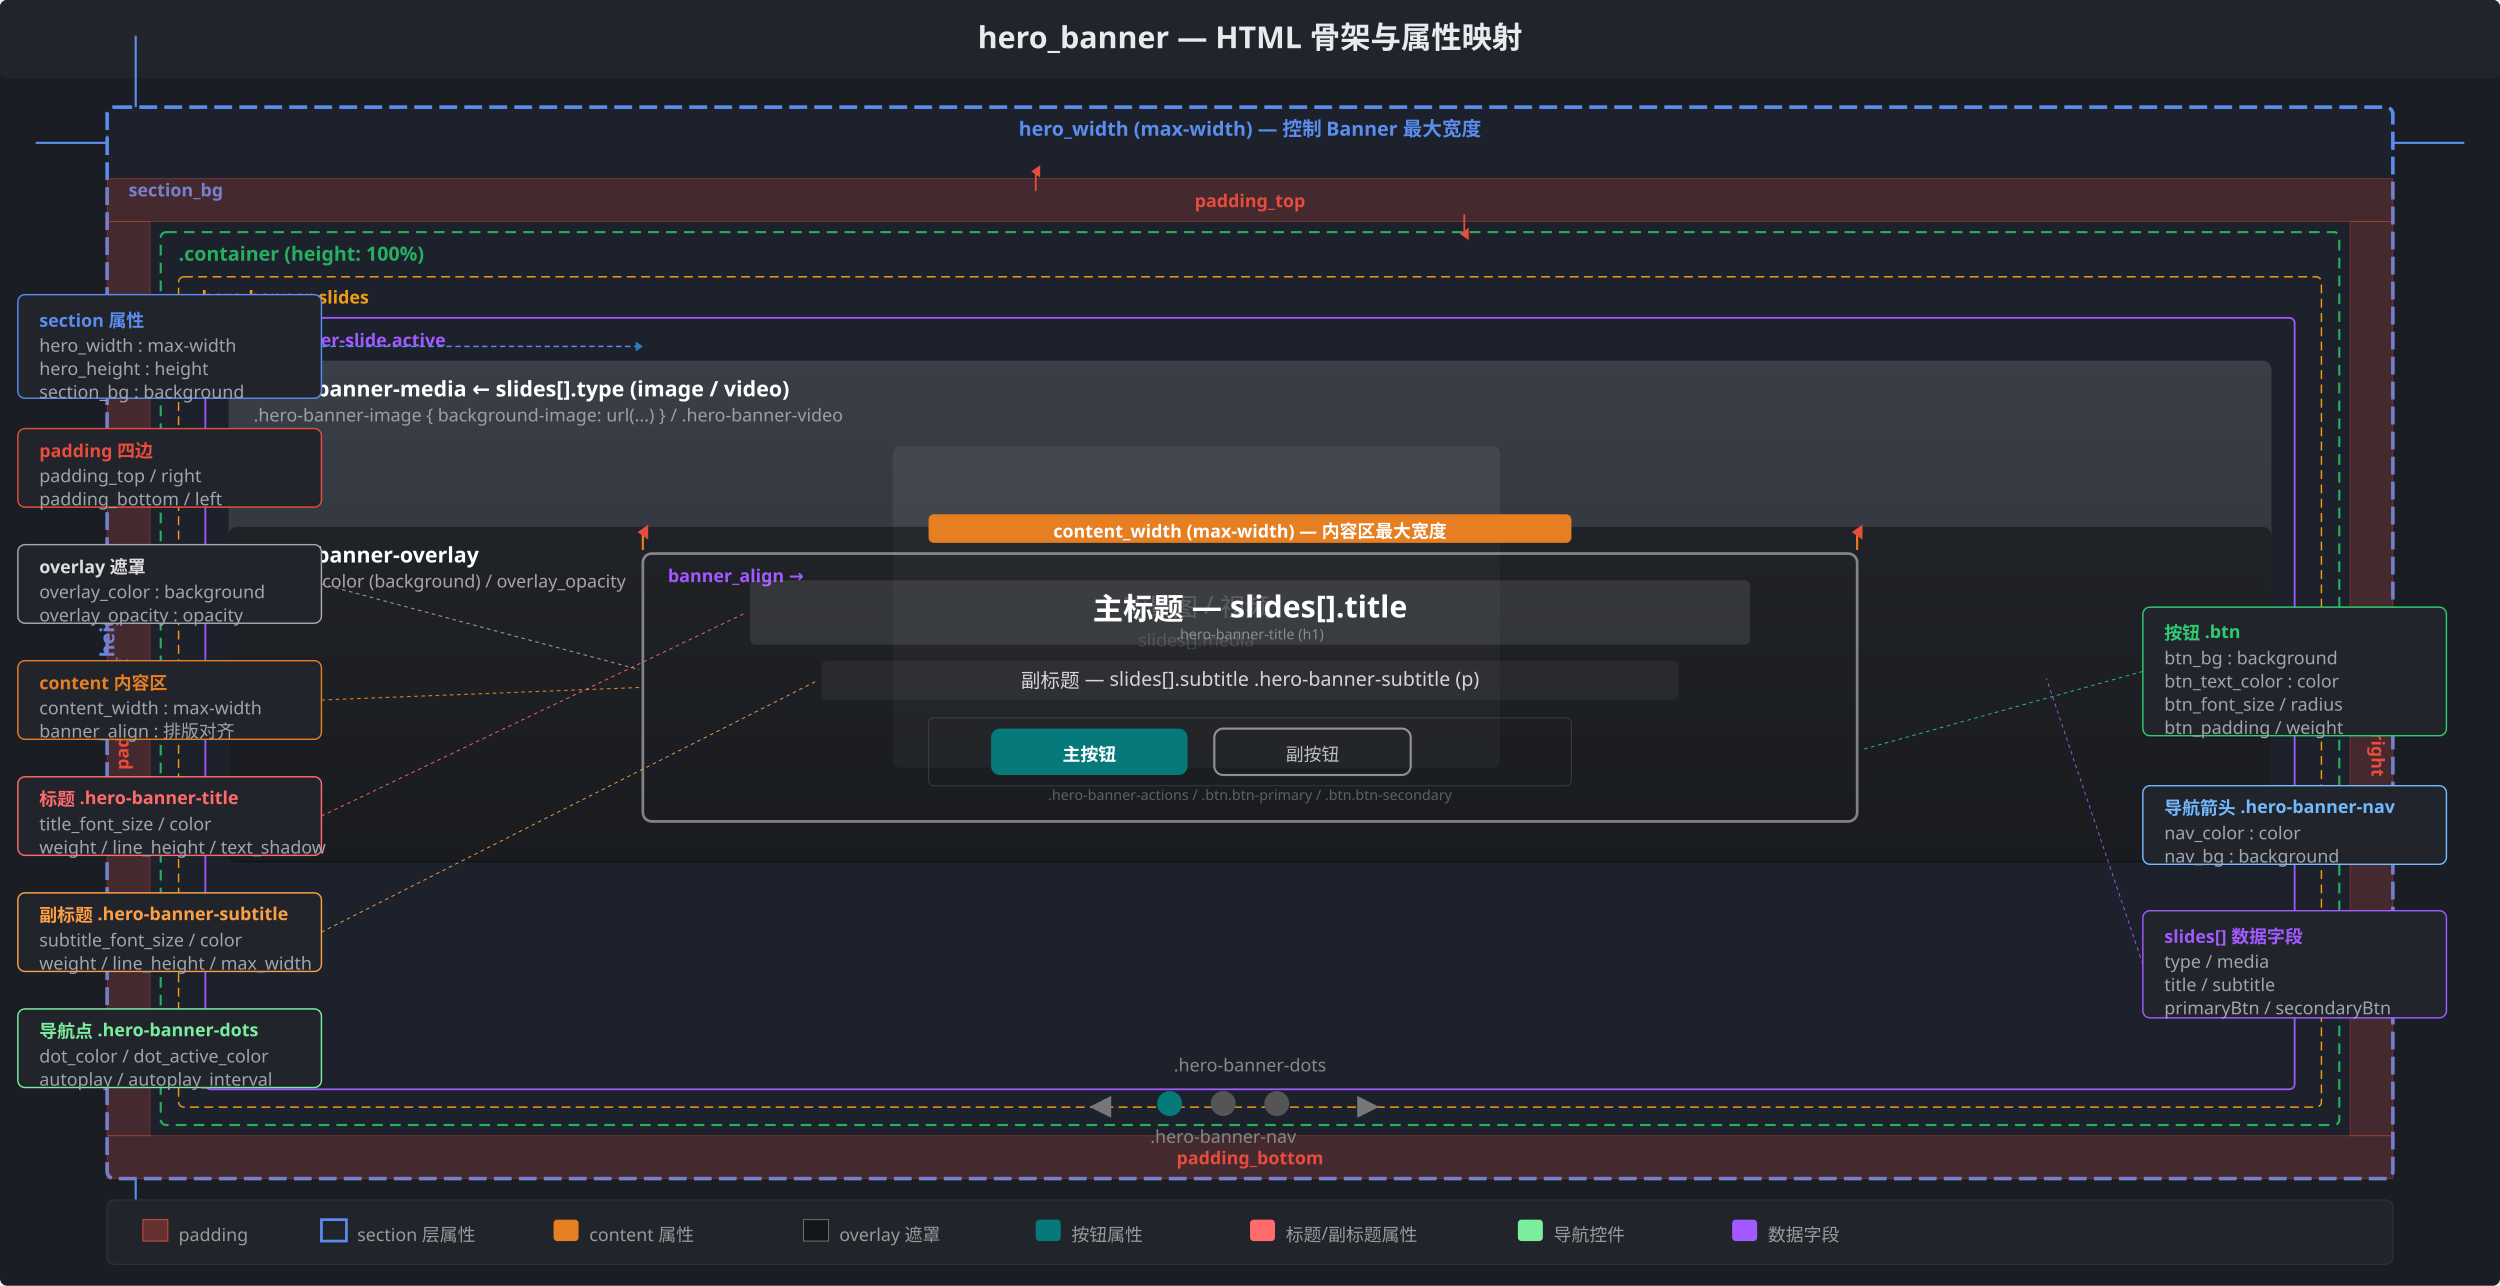
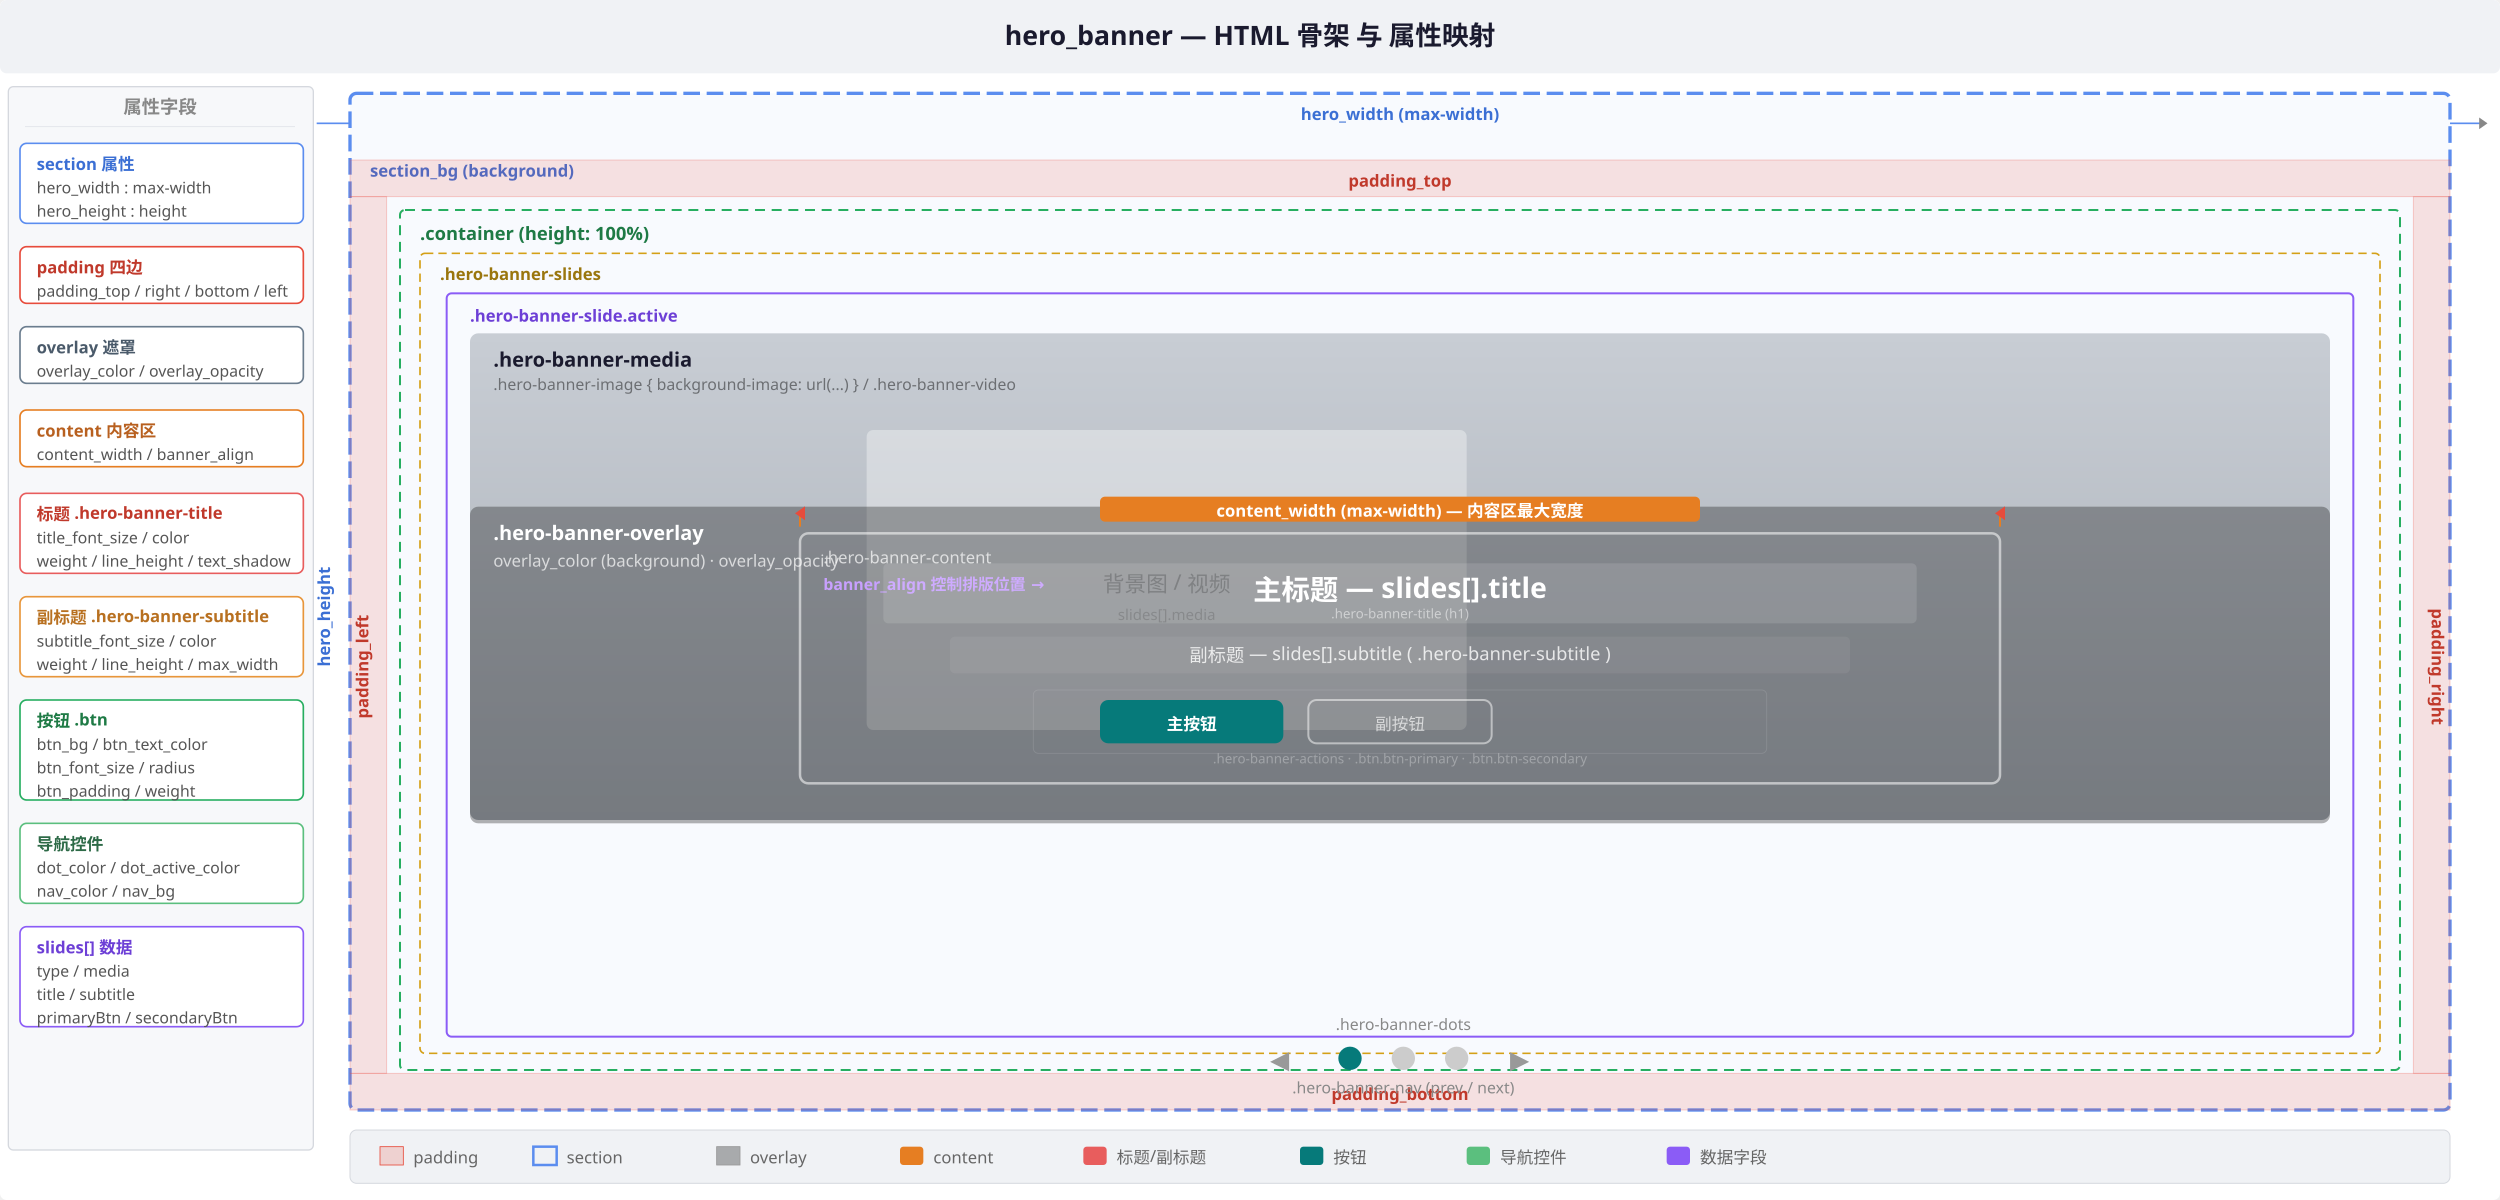
- <svg xmlns="http://www.w3.org/2000/svg" viewBox="0 0 1400 720" width="1400" height="720">
+ <svg xmlns="http://www.w3.org/2000/svg" viewBox="0 0 1500 720" width="1500" height="720">
  <defs>
    <marker id="aD" markerWidth="7" markerHeight="7" refX="3.5" refY="3.5" orient="auto">
      <path d="M0,1 L3.5,6 L7,1" fill="#e74c3c" />
    </marker>
    <marker id="aU" markerWidth="7" markerHeight="7" refX="3.5" refY="3.5" orient="auto">
      <path d="M0,6 L3.5,1 L7,6" fill="#e74c3c" />
    </marker>
-     <marker id="aL" markerWidth="7" markerHeight="7" refX="3.5" refY="3.5" orient="auto">
-       <path d="M6,0 L1,3.5 L6,7" fill="#e74c3c" />
+     <marker id="aR" markerWidth="7" markerHeight="7" refX="3.5" refY="3.5" orient="auto">
+       <path d="M1,0 L6,3.5 L1,7" fill="#888" />
    </marker>
-     <marker id="aR" markerWidth="7" markerHeight="7" refX="3.5" refY="3.5" orient="auto">
-       <path d="M1,0 L6,3.5 L1,7" fill="#e74c3c" />
-     </marker>
-     <marker id="aRb" markerWidth="7" markerHeight="7" refX="3.5" refY="3.5" orient="auto">
-       <path d="M1,0 L6,3.5 L1,7" fill="#2980b9" />
-     </marker>
-     <marker id="aLb" markerWidth="7" markerHeight="7" refX="3.5" refY="3.5" orient="auto">
-       <path d="M6,0 L1,3.5 L6,7" fill="#2980b9" />
-     </marker>
-     <linearGradient id="bgGrad" x1="0" y1="0" x2="0" y2="1">
-       <stop offset="0%" stop-color="#3a3f47" />
-       <stop offset="100%" stop-color="#2a2d34" />
+     <linearGradient id="mediaGrad" x1="0" y1="0" x2="0" y2="1">
+       <stop offset="0%" stop-color="#c8cdd4" />
+       <stop offset="100%" stop-color="#a8aeb6" />
    </linearGradient>
  </defs>
  <style>
    text { font-family: "Microsoft YaHei","PingFang SC",sans-serif; }
-     .t { font-size: 12px; fill: #c0c4cc; }
-     .b { font-weight: bold; }
-     .w { fill: #fff; }
-     .s { font-size: 10px; }
  </style>
-   <rect x="0" y="0" width="1400" height="720" fill="#1a1d23" rx="4" />
-   <rect x="0" y="0" width="1400" height="44" fill="#21242b" rx="4" />
-   <text x="700" y="27" text-anchor="middle" font-size="17" font-weight="bold" fill="#e8eaed">hero_banner — HTML 骨架与属性映射</text>
-   <rect x="60" y="60" width="1280" height="600" fill="none" stroke="#5b8def" stroke-width="2" stroke-dasharray="10 4" rx="4" />
-   <rect x="60" y="60" width="1280" height="600" fill="rgba(91,141,239,0.04)" rx="4" />
-   <line x1="60" y1="80" x2="20" y2="80" stroke="#5b8def" stroke-width="1.2" />
-   <line x1="1340" y1="80" x2="1380" y2="80" stroke="#5b8def" stroke-width="1.2" />
-   <line x1="60" y1="76" x2="60" y2="84" stroke="#5b8def" stroke-width="1.2" />
-   <line x1="1340" y1="76" x2="1340" y2="84" stroke="#5b8def" stroke-width="1.2" />
-   <text x="700" y="76" text-anchor="middle" font-size="11" fill="#5b8def" font-weight="bold">hero_width (max-width) — 控制 Banner 最大宽度</text>
-   <line x1="76" y1="60" x2="76" y2="20" stroke="#5b8def" stroke-width="1.2" />
-   <line x1="76" y1="660" x2="76" y2="700" stroke="#5b8def" stroke-width="1.2" />
-   <text x="64" y="365" text-anchor="middle" font-size="11" fill="#5b8def" font-weight="bold" transform="rotate(-90, 64, 365)">hero_height</text>
-   <text x="72" y="110" font-size="10" fill="#5b8def" font-weight="bold">section_bg</text>
-   <rect x="60" y="100" width="1280" height="24" fill="rgba(231,76,60,0.2)" stroke="rgba(231,76,60,0.4)" stroke-width="0.5" />
-   <text x="700" y="116" text-anchor="middle" font-size="10" fill="#e74c3c" font-weight="bold">padding_top</text>
-   <line x1="580" y1="107" x2="580" y2="96" stroke="#e74c3c" stroke-width="1" marker-end="url(#aU)" />
-   <line x1="820" y1="120" x2="820" y2="131" stroke="#e74c3c" stroke-width="1" marker-end="url(#aD)" />
-   <rect x="60" y="636" width="1280" height="24" fill="rgba(231,76,60,0.2)" stroke="rgba(231,76,60,0.4)" stroke-width="0.5" />
-   <text x="700" y="652" text-anchor="middle" font-size="10" fill="#e74c3c" font-weight="bold">padding_bottom</text>
-   <rect x="60" y="124" width="24" height="512" fill="rgba(231,76,60,0.2)" stroke="rgba(231,76,60,0.4)" stroke-width="0.5" />
-   <text x="72" y="400" text-anchor="middle" font-size="10" fill="#e74c3c" font-weight="bold" transform="rotate(-90, 72, 400)">padding_left</text>
-   <rect x="1316" y="124" width="24" height="512" fill="rgba(231,76,60,0.2)" stroke="rgba(231,76,60,0.4)" stroke-width="0.5" />
-   <text x="1328" y="400" text-anchor="middle" font-size="10" fill="#e74c3c" font-weight="bold" transform="rotate(90, 1328, 400)">padding_right</text>
-   <rect x="90" y="130" width="1220" height="500" fill="none" stroke="#27ae60" stroke-width="1.2" stroke-dasharray="6 4" rx="3" />
-   <text x="100" y="146" font-size="11" fill="#27ae60" font-weight="bold">.container (height: 100%)</text>
-   <rect x="100" y="155" width="1200" height="465" fill="none" stroke="#f39c12" stroke-width="0.8" stroke-dasharray="5 3" rx="3" />
-   <text x="110" y="170" class="s" fill="#f39c12" font-weight="bold">.hero-banner-slides</text>
-   <rect x="115" y="178" width="1170" height="432" fill="none" stroke="#a259ff" stroke-width="1" rx="3" />
-   <text x="125" y="194" class="s" fill="#a259ff" font-weight="bold">.hero-banner-slide.active</text>
-   <rect x="128" y="202" width="1144" height="280" fill="url(#bgGrad)" rx="5" />
-   <text x="142" y="222" font-size="12" fill="#fff" font-weight="bold">.hero-banner-media    ← slides[].type (image / video)</text>
-   <text x="142" y="236" class="s" fill="rgba(255,255,255,0.5)">.hero-banner-image { background-image: url(...) }  /  .hero-banner-video</text>
-   <rect x="500" y="250" width="340" height="180" fill="rgba(255,255,255,0.06)" rx="4" />
-   <text x="670" y="345" text-anchor="middle" font-size="14" fill="rgba(255,255,255,0.35)">背景图 / 视频</text>
-   <text x="670" y="362" text-anchor="middle" class="s" fill="rgba(255,255,255,0.25)">slides[].media</text>
-   <rect x="128" y="295" width="1144" height="188" fill="rgba(0,0,0,0.4)" rx="5" />
-   <text x="142" y="315" font-size="12" fill="#fff" font-weight="bold">.hero-banner-overlay</text>
-   <text x="142" y="329" class="s" fill="rgba(255,255,255,0.6)">overlay_color (background) / overlay_opacity</text>
-   <rect x="360" y="310" width="680" height="150" fill="none" stroke="rgba(255,255,255,0.45)" stroke-width="1.5" rx="5" />
-   <line x1="360" y1="308" x2="360" y2="298" stroke="#e67e22" stroke-width="1.2" marker-end="url(#aU)" />
-   <line x1="1040" y1="308" x2="1040" y2="298" stroke="#e67e22" stroke-width="1.2" marker-end="url(#aU)" />
-   <rect x="520" y="288" width="360" height="16" fill="#e67e22" rx="3" />
-   <text x="700" y="301" text-anchor="middle" class="s" fill="#fff" font-weight="bold">content_width (max-width) — 内容区最大宽度</text>
-   <text x="374" y="326" font-size="10" fill="#a259ff" font-weight="bold">banner_align →</text>
-   <rect x="420" y="325" width="560" height="36" fill="rgba(255,255,255,0.1)" rx="3" />
-   <text x="700" y="347" text-anchor="middle" font-size="17" fill="#fff" font-weight="bold">主标题 — slides[].title</text>
-   <text x="700" y="358" text-anchor="middle" font-size="8" fill="rgba(255,255,255,0.4)">.hero-banner-title (h1)</text>
-   <rect x="460" y="370" width="480" height="22" fill="rgba(255,255,255,0.05)" rx="3" />
-   <text x="700" y="385" text-anchor="middle" font-size="11" fill="rgba(255,255,255,0.8)">副标题 — slides[].subtitle  .hero-banner-subtitle (p)</text>
-   <rect x="520" y="402" width="360" height="38" fill="none" stroke="rgba(255,255,255,0.12)" stroke-width="0.6" rx="3" />
-   <rect x="555" y="408" width="110" height="26" fill="#067a7a" rx="5" />
-   <text x="610" y="426" text-anchor="middle" font-size="10" fill="#fff" font-weight="bold">主按钮</text>
-   <rect x="680" y="408" width="110" height="26" fill="none" stroke="rgba(255,255,255,0.5)" stroke-width="1.2" rx="5" />
-   <text x="735" y="426" text-anchor="middle" font-size="10" fill="rgba(255,255,255,0.7)">副按钮</text>
-   <text x="700" y="448" text-anchor="middle" font-size="8" fill="rgba(255,255,255,0.3)">.hero-banner-actions  /  .btn.btn-primary  /  .btn.btn-secondary</text>
-   <rect x="10" y="165" width="170" height="58" fill="#21242b" stroke="#5b8def" stroke-width="0.8" rx="4" />
-   <text x="22" y="183" class="s" fill="#5b8def" font-weight="bold">section 属性</text>
-   <text x="22" y="197" class="s" fill="#a0a4ac">hero_width : max-width</text>
-   <text x="22" y="210" class="s" fill="#a0a4ac">hero_height : height</text>
-   <text x="22" y="223" class="s" fill="#a0a4ac">section_bg : background</text>
-   <line x1="180" y1="194" x2="358" y2="194" stroke="#5b8def" stroke-width="0.8" stroke-dasharray="3 2" marker-end="url(#aRb)" />
-   <rect x="10" y="240" width="170" height="44" fill="#21242b" stroke="#e74c3c" stroke-width="0.8" rx="4" />
-   <text x="22" y="256" class="s" fill="#e74c3c" font-weight="bold">padding 四边</text>
-   <text x="22" y="270" class="s" fill="#a0a4ac">padding_top / right</text>
-   <text x="22" y="283" class="s" fill="#a0a4ac">padding_bottom / left</text>
-   <rect x="10" y="305" width="170" height="44" fill="#21242b" stroke="#aaa" stroke-width="0.8" rx="4" />
-   <text x="22" y="321" class="s" fill="#ddd" font-weight="bold">overlay 遮罩</text>
-   <text x="22" y="335" class="s" fill="#a0a4ac">overlay_color : background</text>
-   <text x="22" y="348" class="s" fill="#a0a4ac">overlay_opacity : opacity</text>
-   <line x1="180" y1="327" x2="358" y2="375" stroke="#999" stroke-width="0.6" stroke-dasharray="2 2" />
-   <rect x="10" y="370" width="170" height="44" fill="#21242b" stroke="#e67e22" stroke-width="0.8" rx="4" />
-   <text x="22" y="386" class="s" fill="#e67e22" font-weight="bold">content 内容区</text>
-   <text x="22" y="400" class="s" fill="#a0a4ac">content_width : max-width</text>
-   <text x="22" y="413" class="s" fill="#a0a4ac">banner_align : 排版对齐</text>
-   <line x1="180" y1="392" x2="358" y2="385" stroke="#e67e22" stroke-width="0.6" stroke-dasharray="2 2" />
-   <rect x="10" y="435" width="170" height="44" fill="#21242b" stroke="#ff6b6b" stroke-width="0.8" rx="4" />
-   <text x="22" y="451" class="s" fill="#ff6b6b" font-weight="bold">标题 .hero-banner-title</text>
-   <text x="22" y="465" class="s" fill="#a0a4ac">title_font_size / color</text>
-   <text x="22" y="478" class="s" fill="#a0a4ac">weight / line_height / text_shadow</text>
-   <line x1="180" y1="457" x2="418" y2="343" stroke="#ff6b6b" stroke-width="0.5" stroke-dasharray="2 2" />
-   <rect x="10" y="500" width="170" height="44" fill="#21242b" stroke="#ff9f43" stroke-width="0.8" rx="4" />
-   <text x="22" y="516" class="s" fill="#ff9f43" font-weight="bold">副标题 .hero-banner-subtitle</text>
-   <text x="22" y="530" class="s" fill="#a0a4ac">subtitle_font_size / color</text>
-   <text x="22" y="543" class="s" fill="#a0a4ac">weight / line_height / max_width</text>
-   <line x1="180" y1="522" x2="458" y2="381" stroke="#ff9f43" stroke-width="0.5" stroke-dasharray="2 2" />
-   <rect x="10" y="565" width="170" height="44" fill="#21242b" stroke="#7bed9f" stroke-width="0.8" rx="4" />
-   <text x="22" y="581" class="s" fill="#7bed9f" font-weight="bold">导航点 .hero-banner-dots</text>
-   <text x="22" y="595" class="s" fill="#a0a4ac">dot_color / dot_active_color</text>
-   <text x="22" y="608" class="s" fill="#a0a4ac">autoplay / autoplay_interval</text>
-   <rect x="1200" y="340" width="170" height="72" fill="#21242b" stroke="#2ecc71" stroke-width="0.8" rx="4" />
-   <text x="1212" y="358" class="s" fill="#2ecc71" font-weight="bold">按钮 .btn</text>
-   <text x="1212" y="372" class="s" fill="#a0a4ac">btn_bg : background</text>
-   <text x="1212" y="385" class="s" fill="#a0a4ac">btn_text_color : color</text>
-   <text x="1212" y="398" class="s" fill="#a0a4ac">btn_font_size / radius</text>
-   <text x="1212" y="411" class="s" fill="#a0a4ac">btn_padding / weight</text>
-   <line x1="1200" y1="376" x2="1042" y2="420" stroke="#2ecc71" stroke-width="0.5" stroke-dasharray="2 2" />
-   <rect x="1200" y="440" width="170" height="44" fill="#21242b" stroke="#74b9ff" stroke-width="0.8" rx="4" />
-   <text x="1212" y="456" class="s" fill="#74b9ff" font-weight="bold">导航箭头 .hero-banner-nav</text>
-   <text x="1212" y="470" class="s" fill="#a0a4ac">nav_color : color</text>
-   <text x="1212" y="483" class="s" fill="#a0a4ac">nav_bg : background</text>
-   <rect x="1200" y="510" width="170" height="60" fill="#21242b" stroke="#a259ff" stroke-width="0.8" rx="4" />
-   <text x="1212" y="528" class="s" fill="#a259ff" font-weight="bold">slides[] 数据字段</text>
-   <text x="1212" y="542" class="s" fill="#a0a4ac">type / media</text>
-   <text x="1212" y="555" class="s" fill="#a0a4ac">title / subtitle</text>
-   <text x="1212" y="568" class="s" fill="#a0a4ac">primaryBtn / secondaryBtn</text>
-   <line x1="1200" y1="540" x2="1146" y2="380" stroke="#a259ff" stroke-width="0.5" stroke-dasharray="2 2" />
-   <circle cx="655" cy="618" r="7" fill="#067a7a" />
-   <circle cx="685" cy="618" r="7" fill="#555" />
-   <circle cx="715" cy="618" r="7" fill="#555" />
-   <text x="700" y="600" text-anchor="middle" class="s" fill="#888">.hero-banner-dots</text>
-   <text x="610" y="624" font-size="16" fill="#777">◀</text>
-   <text x="760" y="624" font-size="16" fill="#777">▶</text>
-   <text x="685" y="640" text-anchor="middle" class="s" fill="#888">.hero-banner-nav</text>
-   <rect x="60" y="672" width="1280" height="36" fill="#21242b" stroke="#333" stroke-width="0.6" rx="4" />
-   <rect x="80" y="683" width="14" height="12" fill="rgba(231,76,60,0.35)" stroke="#e74c3c" stroke-width="0.5" />
-   <text x="100" y="695" class="s" fill="#999">padding</text>
-   <rect x="180" y="683" width="14" height="12" fill="none" stroke="#5b8def" stroke-width="1.5" />
-   <text x="200" y="695" class="s" fill="#999">section 层属性</text>
-   <rect x="310" y="683" width="14" height="12" fill="#e67e22" rx="2" />
-   <text x="330" y="695" class="s" fill="#999">content 属性</text>
-   <rect x="450" y="683" width="14" height="12" fill="rgba(0,0,0,0.4)" stroke="#777" stroke-width="0.5" />
-   <text x="470" y="695" class="s" fill="#999">overlay 遮罩</text>
-   <rect x="580" y="683" width="14" height="12" fill="#067a7a" rx="2" />
-   <text x="600" y="695" class="s" fill="#999">按钮属性</text>
-   <rect x="700" y="683" width="14" height="12" fill="#ff6b6b" rx="2" />
-   <text x="720" y="695" class="s" fill="#999">标题/副标题属性</text>
-   <rect x="850" y="683" width="14" height="12" fill="#7bed9f" rx="2" />
-   <text x="870" y="695" class="s" fill="#999">导航控件</text>
-   <rect x="970" y="683" width="14" height="12" fill="#a259ff" rx="2" />
-   <text x="990" y="695" class="s" fill="#999">数据字段</text>
+   <rect x="0" y="0" width="1500" height="720" fill="#ffffff" rx="4" />
+   <rect x="0" y="0" width="1500" height="44" fill="#f0f2f5" rx="4" />
+   <text x="750" y="27" text-anchor="middle" font-size="16" font-weight="bold" fill="#1a1a2e">hero_banner — HTML 骨架 与 属性映射</text>
+   <rect x="5" y="52" width="183" height="638" fill="#f7f8fa" stroke="#d5d8de" stroke-width="0.8" rx="3" />
+   <text x="96" y="68" text-anchor="middle" font-size="11" fill="#888" font-weight="bold">属性字段</text>
+   <line x1="15" y1="76" x2="177" y2="76" stroke="#e0e3e8" stroke-width="0.5" />
+   <rect x="12" y="86" width="170" height="48" fill="#fff" stroke="#5b8def" stroke-width="1" rx="4" />
+   <text x="22" y="102" font-size="10" fill="#3b6fd4" font-weight="bold">section 属性</text>
+   <text x="22" y="116" font-size="9.5" fill="#555">hero_width : max-width</text>
+   <text x="22" y="130" font-size="9.5" fill="#555">hero_height : height</text>
+   <rect x="12" y="148" width="170" height="34" fill="#fff" stroke="#e74c3c" stroke-width="1" rx="4" />
+   <text x="22" y="164" font-size="10" fill="#c0392b" font-weight="bold">padding 四边</text>
+   <text x="22" y="178" font-size="9.5" fill="#555">padding_top / right / bottom / left</text>
+   <rect x="12" y="196" width="170" height="34" fill="#fff" stroke="#6b7d8e" stroke-width="1" rx="4" />
+   <text x="22" y="212" font-size="10" fill="#4a5a6a" font-weight="bold">overlay 遮罩</text>
+   <text x="22" y="226" font-size="9.5" fill="#555">overlay_color / overlay_opacity</text>
+   <rect x="12" y="246" width="170" height="34" fill="#fff" stroke="#e67e22" stroke-width="1" rx="4" />
+   <text x="22" y="262" font-size="10" fill="#b8601f" font-weight="bold">content 内容区</text>
+   <text x="22" y="276" font-size="9.5" fill="#555">content_width / banner_align</text>
+   <rect x="12" y="296" width="170" height="48" fill="#fff" stroke="#e85d5d" stroke-width="1" rx="4" />
+   <text x="22" y="312" font-size="10" fill="#c0392b" font-weight="bold">标题 .hero-banner-title</text>
+   <text x="22" y="326" font-size="9.5" fill="#555">title_font_size / color</text>
+   <text x="22" y="340" font-size="9.5" fill="#555">weight / line_height / text_shadow</text>
+   <rect x="12" y="358" width="170" height="48" fill="#fff" stroke="#e8963b" stroke-width="1" rx="4" />
+   <text x="22" y="374" font-size="10" fill="#b87020" font-weight="bold">副标题 .hero-banner-subtitle</text>
+   <text x="22" y="388" font-size="9.5" fill="#555">subtitle_font_size / color</text>
+   <text x="22" y="402" font-size="9.5" fill="#555">weight / line_height / max_width</text>
+   <rect x="12" y="420" width="170" height="60" fill="#fff" stroke="#27ae60" stroke-width="1" rx="4" />
+   <text x="22" y="436" font-size="10" fill="#1e7a45" font-weight="bold">按钮 .btn</text>
+   <text x="22" y="450" font-size="9.5" fill="#555">btn_bg / btn_text_color</text>
+   <text x="22" y="464" font-size="9.5" fill="#555">btn_font_size / radius</text>
+   <text x="22" y="478" font-size="9.5" fill="#555">btn_padding / weight</text>
+   <rect x="12" y="494" width="170" height="48" fill="#fff" stroke="#5bbf7e" stroke-width="1" rx="4" />
+   <text x="22" y="510" font-size="10" fill="#2d6a47" font-weight="bold">导航控件</text>
+   <text x="22" y="524" font-size="9.5" fill="#555">dot_color / dot_active_color</text>
+   <text x="22" y="538" font-size="9.5" fill="#555">nav_color / nav_bg</text>
+   <rect x="12" y="556" width="170" height="60" fill="#fff" stroke="#8b5cf6" stroke-width="1" rx="4" />
+   <text x="22" y="572" font-size="10" fill="#6d3fd6" font-weight="bold">slides[] 数据</text>
+   <text x="22" y="586" font-size="9.5" fill="#555">type / media</text>
+   <text x="22" y="600" font-size="9.5" fill="#555">title / subtitle</text>
+   <text x="22" y="614" font-size="9.5" fill="#555">primaryBtn / secondaryBtn</text>
+   <rect x="210" y="56" width="1260" height="610" fill="rgba(91,141,239,0.04)" stroke="#5b8def" stroke-width="2" stroke-dasharray="10 4" rx="4" />
+   <line x1="210" y1="74" x2="190" y2="74" stroke="#5b8def" stroke-width="1" />
+   <line x1="1470" y1="74" x2="1490" y2="74" stroke="#5b8def" stroke-width="1" marker-end="url(#aR)" />
+   <text x="840" y="72" text-anchor="middle" font-size="10" fill="#3b6fd4" font-weight="bold">hero_width (max-width)</text>
+   <text x="198" y="370" text-anchor="middle" font-size="10" fill="#3b6fd4" font-weight="bold" transform="rotate(-90, 198, 370)">hero_height</text>
+   <text x="222" y="106" font-size="10" fill="#3b6fd4" font-weight="bold">section_bg (background)</text>
+   <rect x="210" y="96" width="1260" height="22" fill="rgba(231,76,60,0.15)" stroke="rgba(231,76,60,0.3)" stroke-width="0.5" />
+   <text x="840" y="112" text-anchor="middle" font-size="10" fill="#c0392b" font-weight="bold">padding_top</text>
+   <rect x="210" y="644" width="1260" height="22" fill="rgba(231,76,60,0.15)" stroke="rgba(231,76,60,0.3)" stroke-width="0.5" />
+   <text x="840" y="660" text-anchor="middle" font-size="10" fill="#c0392b" font-weight="bold">padding_bottom</text>
+   <rect x="210" y="118" width="22" height="526" fill="rgba(231,76,60,0.15)" stroke="rgba(231,76,60,0.3)" stroke-width="0.5" />
+   <text x="221" y="400" text-anchor="middle" font-size="10" fill="#c0392b" font-weight="bold" transform="rotate(-90, 221, 400)">padding_left</text>
+   <rect x="1448" y="118" width="22" height="526" fill="rgba(231,76,60,0.15)" stroke="rgba(231,76,60,0.3)" stroke-width="0.5" />
+   <text x="1459" y="400" text-anchor="middle" font-size="10" fill="#c0392b" font-weight="bold" transform="rotate(90, 1459, 400)">padding_right</text>
+   <rect x="240" y="126" width="1200" height="516" fill="none" stroke="#27ae60" stroke-width="1.2" stroke-dasharray="6 4" rx="3" />
+   <text x="252" y="144" font-size="11" fill="#1e7a45" font-weight="bold">.container (height: 100%)</text>
+   <rect x="252" y="152" width="1176" height="480" fill="none" stroke="#d4a017" stroke-width="1" stroke-dasharray="5 3" rx="3" />
+   <text x="264" y="168" font-size="10" fill="#9a760e" font-weight="bold">.hero-banner-slides</text>
+   <rect x="268" y="176" width="1144" height="446" fill="none" stroke="#8b5cf6" stroke-width="1.2" rx="3" />
+   <text x="282" y="193" font-size="10" fill="#6d3fd6" font-weight="bold">.hero-banner-slide.active</text>
+   <rect x="282" y="200" width="1116" height="292" fill="url(#mediaGrad)" rx="5" />
+   <text x="296" y="220" font-size="12" fill="#1a1a2e" font-weight="bold">.hero-banner-media</text>
+   <text x="296" y="234" font-size="9.5" fill="rgba(0,0,0,0.45)">.hero-banner-image { background-image: url(...) }  /  .hero-banner-video</text>
+   <rect x="520" y="258" width="360" height="180" fill="rgba(255,255,255,0.35)" rx="4" />
+   <text x="700" y="355" text-anchor="middle" font-size="13" fill="rgba(0,0,0,0.25)">背景图 / 视频</text>
+   <text x="700" y="372" text-anchor="middle" font-size="9" fill="rgba(0,0,0,0.18)">slides[].media</text>
+   <rect x="282" y="304" width="1116" height="190" fill="rgba(0,0,0,0.3)" rx="5" />
+   <text x="296" y="324" font-size="12" fill="#fff" font-weight="bold">.hero-banner-overlay</text>
+   <text x="296" y="340" font-size="10" fill="rgba(255,255,255,0.7)">overlay_color (background)  ·  overlay_opacity</text>
+   <rect x="480" y="320" width="720" height="150" fill="none" stroke="rgba(255,255,255,0.55)" stroke-width="1.5" rx="5" />
+   <text x="494" y="338" font-size="10" fill="rgba(255,255,255,0.7)">.hero-banner-content</text>
+   <line x1="480" y1="316" x2="480" y2="308" stroke="#e67e22" stroke-width="1.2" marker-end="url(#aU)" />
+   <line x1="1200" y1="316" x2="1200" y2="308" stroke="#e67e22" stroke-width="1.2" marker-end="url(#aU)" />
+   <rect x="660" y="298" width="360" height="15" fill="#e67e22" rx="3" />
+   <text x="840" y="310" text-anchor="middle" font-size="10" fill="#fff" font-weight="bold">content_width (max-width) — 内容区最大宽度</text>
+   <text x="494" y="354" font-size="9.5" fill="#c8a0ff" font-weight="bold">banner_align 控制排版位置 →</text>
+   <rect x="530" y="338" width="620" height="36" fill="rgba(255,255,255,0.12)" rx="3" />
+   <text x="840" y="360" text-anchor="middle" font-size="17" fill="#fff" font-weight="bold">主标题 —  slides[].title</text>
+   <text x="840" y="371" text-anchor="middle" font-size="8" fill="rgba(255,255,255,0.5)">.hero-banner-title (h1)</text>
+   <rect x="570" y="382" width="540" height="22" fill="rgba(255,255,255,0.06)" rx="3" />
+   <text x="840" y="397" text-anchor="middle" font-size="11" fill="rgba(255,255,255,0.8)">副标题 —  slides[].subtitle  ( .hero-banner-subtitle )</text>
+   <rect x="620" y="414" width="440" height="38" fill="none" stroke="rgba(255,255,255,0.12)" stroke-width="0.5" rx="3" />
+   <rect x="660" y="420" width="110" height="26" fill="#067a7a" rx="5" />
+   <text x="715" y="438" text-anchor="middle" font-size="10" fill="#fff" font-weight="bold">主按钮</text>
+   <rect x="785" y="420" width="110" height="26" fill="none" stroke="rgba(255,255,255,0.5)" stroke-width="1.2" rx="5" />
+   <text x="840" y="438" text-anchor="middle" font-size="10" fill="rgba(255,255,255,0.65)">副按钮</text>
+   <text x="840" y="458" text-anchor="middle" font-size="8" fill="rgba(255,255,255,0.3)">.hero-banner-actions  ·  .btn.btn-primary  ·  .btn.btn-secondary</text>
+   <circle cx="810" cy="635" r="7" fill="#067a7a" />
+   <circle cx="842" cy="635" r="7" fill="#ccc" />
+   <circle cx="874" cy="635" r="7" fill="#ccc" />
+   <text x="842" y="618" text-anchor="middle" font-size="9.5" fill="#888">.hero-banner-dots</text>
+   <text x="762" y="641" font-size="15" fill="#999">◀</text>
+   <text x="906" y="641" font-size="15" fill="#999">▶</text>
+   <text x="842" y="656" text-anchor="middle" font-size="9.5" fill="#888">.hero-banner-nav (prev / next)</text>
+   <rect x="210" y="678" width="1260" height="32" fill="#f0f2f5" stroke="#d5d8de" stroke-width="0.6" rx="4" />
+   <rect x="228" y="688" width="14" height="11" fill="rgba(231,76,60,0.2)" stroke="#e74c3c" stroke-width="0.5" />
+   <text x="248" y="698" font-size="10" fill="#666">padding</text>
+   <rect x="320" y="688" width="14" height="11" fill="none" stroke="#5b8def" stroke-width="1.5" />
+   <text x="340" y="698" font-size="10" fill="#666">section</text>
+   <rect x="430" y="688" width="14" height="11" fill="rgba(0,0,0,0.3)" stroke="#999" stroke-width="0.5" />
+   <text x="450" y="698" font-size="10" fill="#666">overlay</text>
+   <rect x="540" y="688" width="14" height="11" fill="#e67e22" rx="2" />
+   <text x="560" y="698" font-size="10" fill="#666">content</text>
+   <rect x="650" y="688" width="14" height="11" fill="#e85d5d" rx="2" />
+   <text x="670" y="698" font-size="10" fill="#666">标题/副标题</text>
+   <rect x="780" y="688" width="14" height="11" fill="#067a7a" rx="2" />
+   <text x="800" y="698" font-size="10" fill="#666">按钮</text>
+   <rect x="880" y="688" width="14" height="11" fill="#5bbf7e" rx="2" />
+   <text x="900" y="698" font-size="10" fill="#666">导航控件</text>
+   <rect x="1000" y="688" width="14" height="11" fill="#8b5cf6" rx="2" />
+   <text x="1020" y="698" font-size="10" fill="#666">数据字段</text>
</svg>
